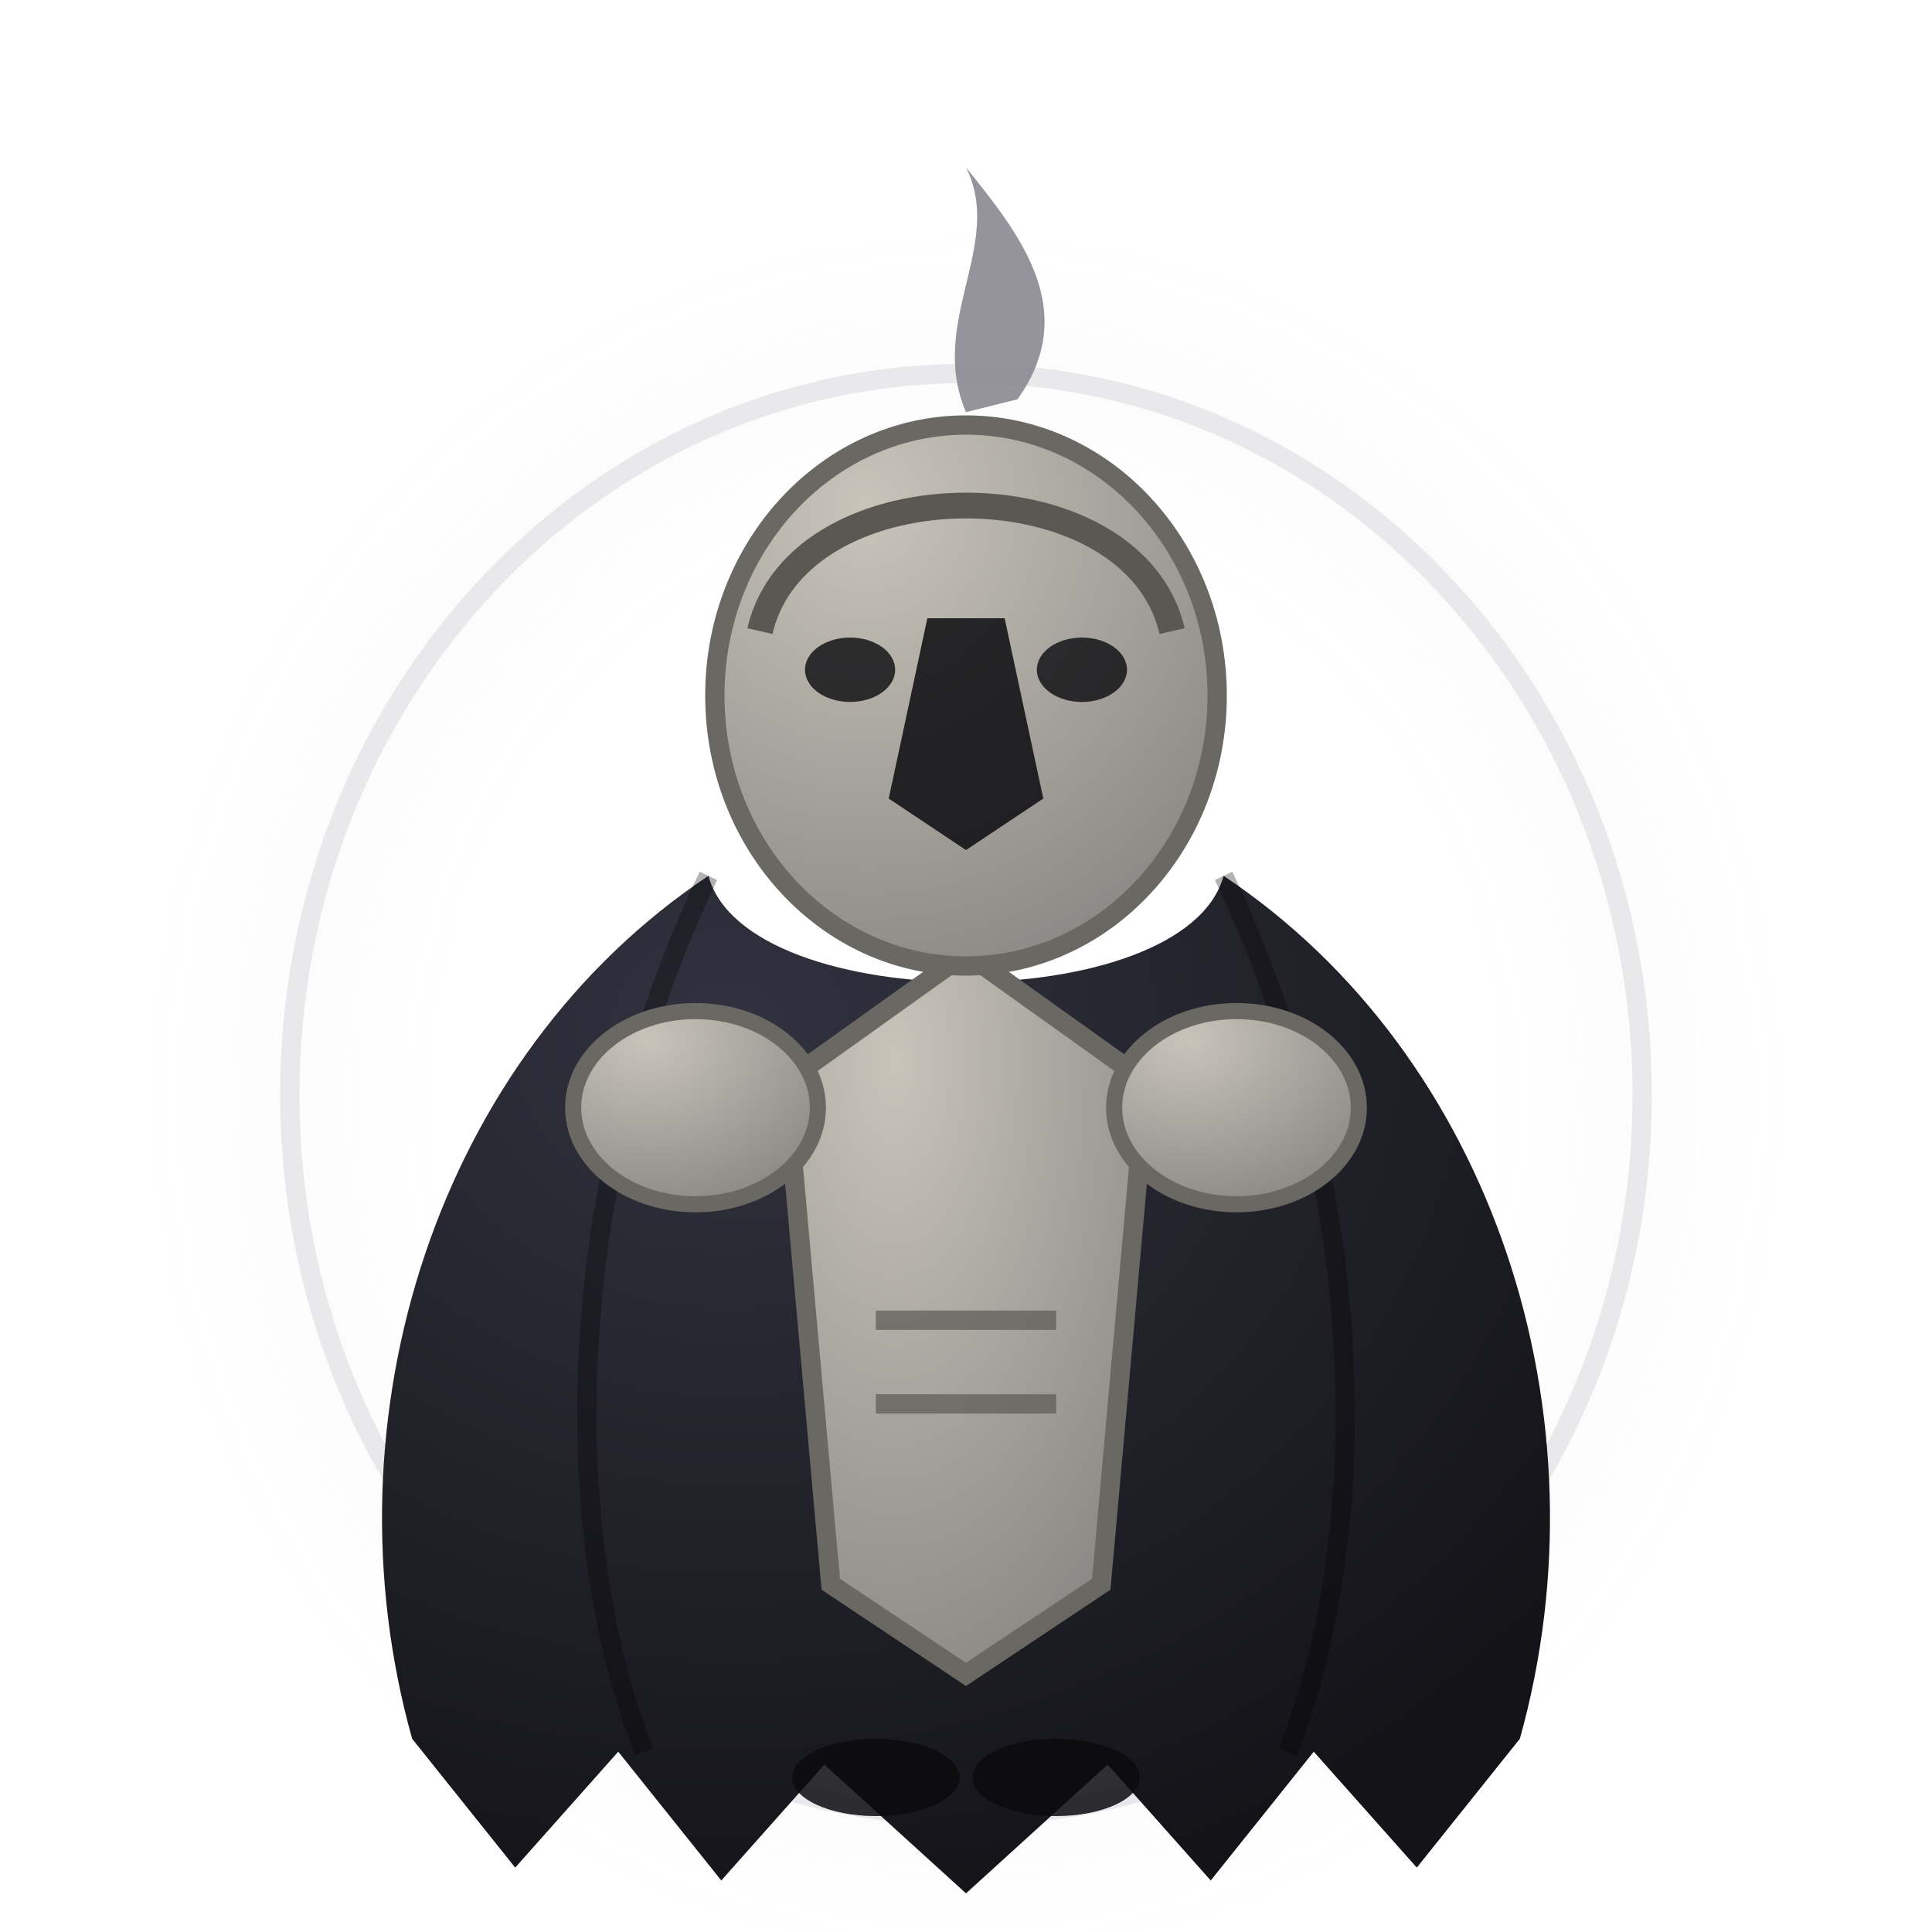
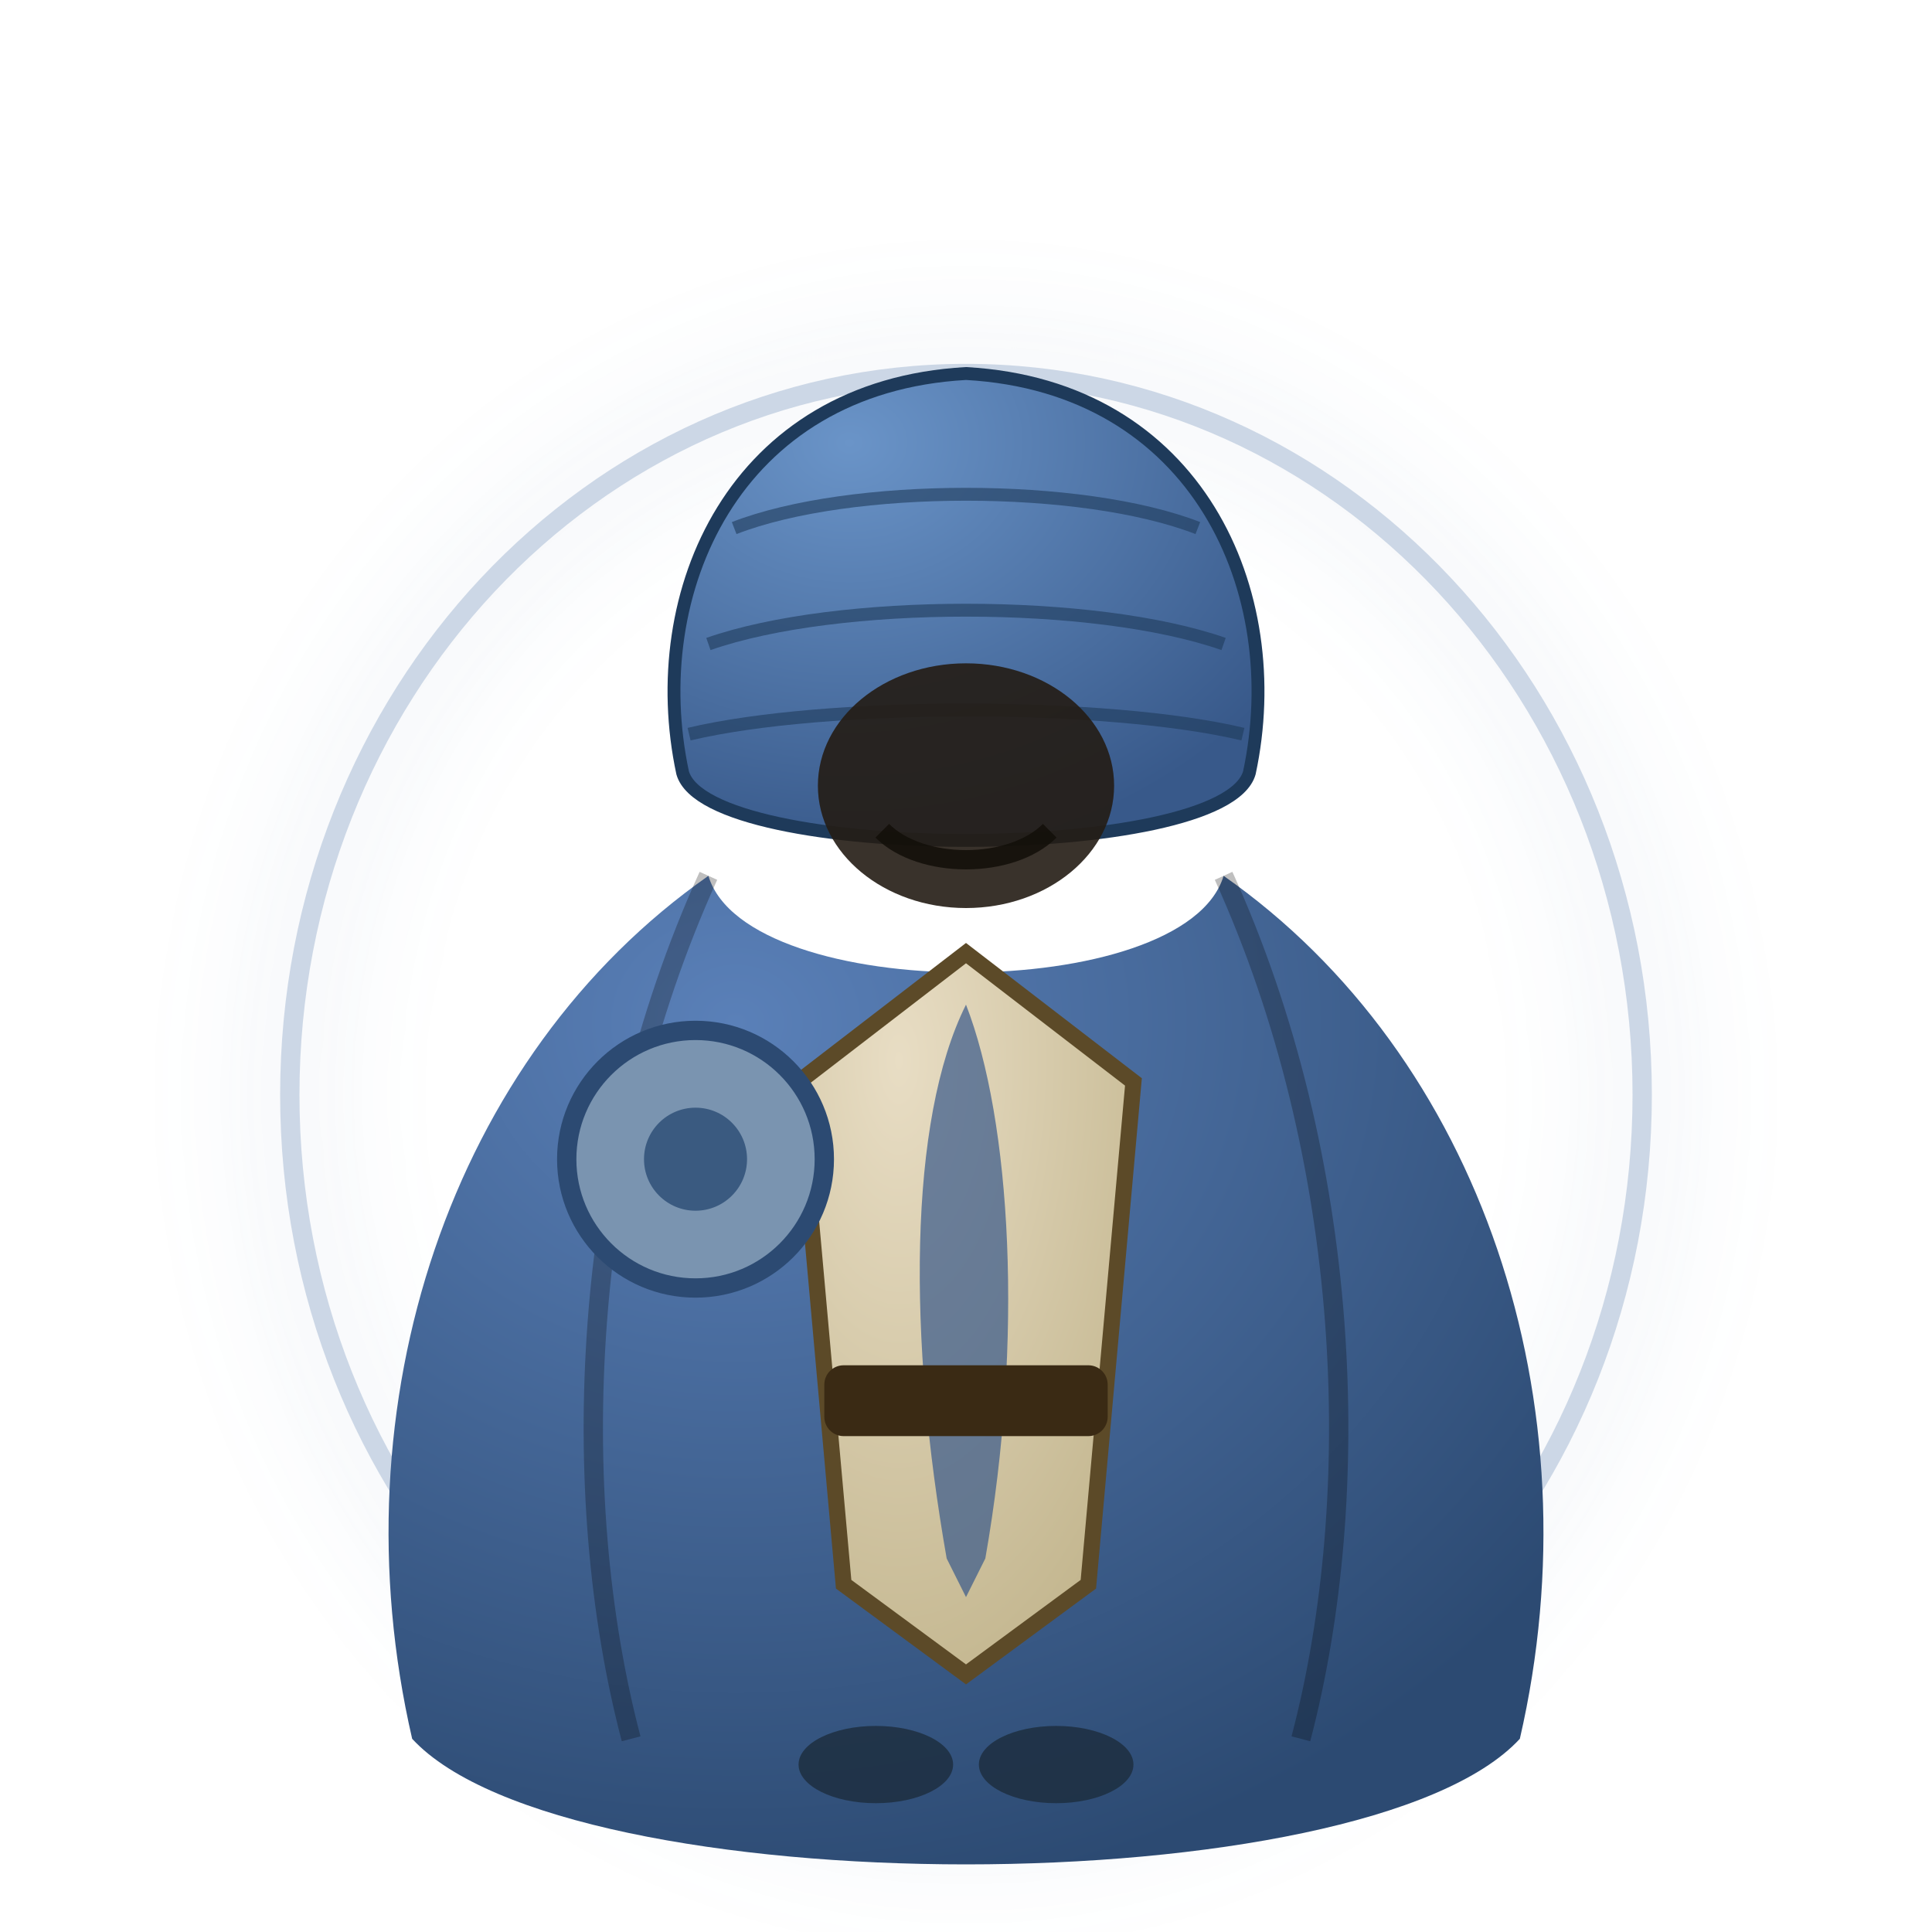
<svg xmlns="http://www.w3.org/2000/svg" viewBox="0 0 300 300">
  <defs>
    <radialGradient id="cloakGrad" cx="30%" cy="15%" r="90%">
-       <stop offset="0%" stop-color="#32323f" />
-       <stop offset="100%" stop-color="#131318" />
+       <stop offset="0%" stop-color="#5a80b8" />
+       <stop offset="100%" stop-color="#2c4a72" />
    </radialGradient>
    <radialGradient id="bodyGrad" cx="30%" cy="15%" r="90%">
-       <stop offset="0%" stop-color="#c8c4ba" />
-       <stop offset="100%" stop-color="#8c8a86" />
+       <stop offset="0%" stop-color="#e8ddc4" />
+       <stop offset="100%" stop-color="#c4b790" />
+     </radialGradient>
+     <radialGradient id="turbanGrad" cx="30%" cy="15%" r="90%">
+       <stop offset="0%" stop-color="#6a94c8" />
+       <stop offset="100%" stop-color="#38598a" />
    </radialGradient>
    <filter id="glow" x="-60%" y="-60%" width="220%" height="220%">
      <feGaussianBlur stdDeviation="9" result="blur" />
      <feMerge>
        <feMergeNode in="blur" />
        <feMergeNode in="SourceGraphic" />
      </feMerge>
    </filter>
  </defs>
-   <ellipse cx="150" cy="170" rx="105" ry="112" fill="none" stroke="#a8a6b0" stroke-width="3" opacity="0.25" filter="url(#glow)" />
-   <path d="M110,136 C68,164 50,220 64,270            L80,290 L96,272 L112,292 L128,274 L150,294 L172,274 L188,292 L204,272 L220,290 L236,270            C250,220 232,164 190,136 C184,158 116,158 110,136 Z" fill="url(#cloakGrad)" />
-   <path d="M110,136 C88,182 86,236 100,272" fill="none" stroke="#000" stroke-opacity="0.3" stroke-width="3" />
-   <path d="M190,136 C212,182 214,236 200,272" fill="none" stroke="#000" stroke-opacity="0.3" stroke-width="3" />
-   <path d="M150,148 L178,168 L171,246 L150,260 L129,246 L122,168 Z" fill="url(#bodyGrad)" stroke="#6a6862" stroke-width="3" />
-   <path d="M136,205 L164,205 M136,218 L164,218" stroke="#5a5852" stroke-width="3" opacity="0.7" />
-   <ellipse cx="108" cy="172" rx="19" ry="15" fill="url(#bodyGrad)" stroke="#6a6862" stroke-width="2.5" />
-   <ellipse cx="192" cy="172" rx="19" ry="15" fill="url(#bodyGrad)" stroke="#6a6862" stroke-width="2.5" />
-   <ellipse cx="150" cy="108" rx="39" ry="42" fill="url(#bodyGrad)" stroke="#6a6862" stroke-width="3" />
-   <path d="M118,98 C124,72 176,72 182,98" fill="none" stroke="#5a5852" stroke-width="4" />
-   <path d="M144,96 L138,124 L150,132 L162,124 L156,96 Z" fill="#0a0a0e" opacity="0.85" />
-   <ellipse cx="132" cy="104" rx="7" ry="5" fill="#0a0a0e" opacity="0.8" />
-   <ellipse cx="168" cy="104" rx="7" ry="5" fill="#0a0a0e" opacity="0.8" />
-   <path d="M150,64 C144,50 156,38 150,26 C158,36 168,48 158,62 Z" fill="#8a8790" opacity="0.9" />
-   <ellipse cx="136" cy="276" rx="13" ry="6" fill="#0a0a0e" opacity="0.85" />
-   <ellipse cx="164" cy="276" rx="13" ry="6" fill="#0a0a0e" opacity="0.85" />
+   <ellipse cx="150" cy="170" rx="105" ry="112" fill="none" stroke="#4a6fa5" stroke-width="3" opacity="0.28" filter="url(#glow)" />
+   <path d="M110,136 C70,164 52,218 64,270 C88,296 212,296 236,270 C248,218 230,164 190,136            C184,156 116,156 110,136 Z" fill="url(#cloakGrad)" />
+   <path d="M110,136 C90,180 88,232 98,270" fill="none" stroke="#000" stroke-opacity="0.25" stroke-width="3" />
+   <path d="M190,136 C210,180 212,232 202,270" fill="none" stroke="#000" stroke-opacity="0.25" stroke-width="3" />
+   <path d="M150,148 L176,168 L169,246 L150,260 L131,246 L124,168 Z" fill="url(#bodyGrad)" stroke="#5c4a28" stroke-width="2.5" />
+   <path d="M150,156 C157,174 159,208 153,242 L150,248 L147,242 C141,208 141,174 150,156 Z" fill="#38598a" opacity="0.7" />
+   <rect x="128" y="212" width="44" height="11" rx="3" fill="#3a2a14" />
+   <circle cx="108" cy="180" r="20" fill="#7a94b0" stroke="#2c4a72" stroke-width="3" />
+   <circle cx="108" cy="180" r="8" fill="#3a5a80" />
+   <path d="M150,58 C186,60 200,92 194,120 C190,134 110,134 106,120 C100,92 114,60 150,58 Z" fill="url(#turbanGrad)" stroke="#1e3a5a" stroke-width="2" />
+   <path d="M114,82 C132,75 168,75 186,82" fill="none" stroke="#1e3a5a" stroke-width="2" opacity="0.6" />
+   <path d="M110,100 C130,93 170,93 190,100" fill="none" stroke="#1e3a5a" stroke-width="2" opacity="0.6" />
+   <path d="M107,114 C128,109 172,109 193,114" fill="none" stroke="#1e3a5a" stroke-width="2" opacity="0.6" />
+   <ellipse cx="150" cy="122" rx="23" ry="19" fill="#241c14" opacity="0.9" />
+   <path d="M137,129 C143,135 157,135 163,129" fill="none" stroke="#120e08" stroke-width="3" opacity="0.85" />
+   <ellipse cx="136" cy="274" rx="12" ry="6" fill="#1c2c3c" opacity="0.8" />
+   <ellipse cx="164" cy="274" rx="12" ry="6" fill="#1c2c3c" opacity="0.8" />
</svg>
